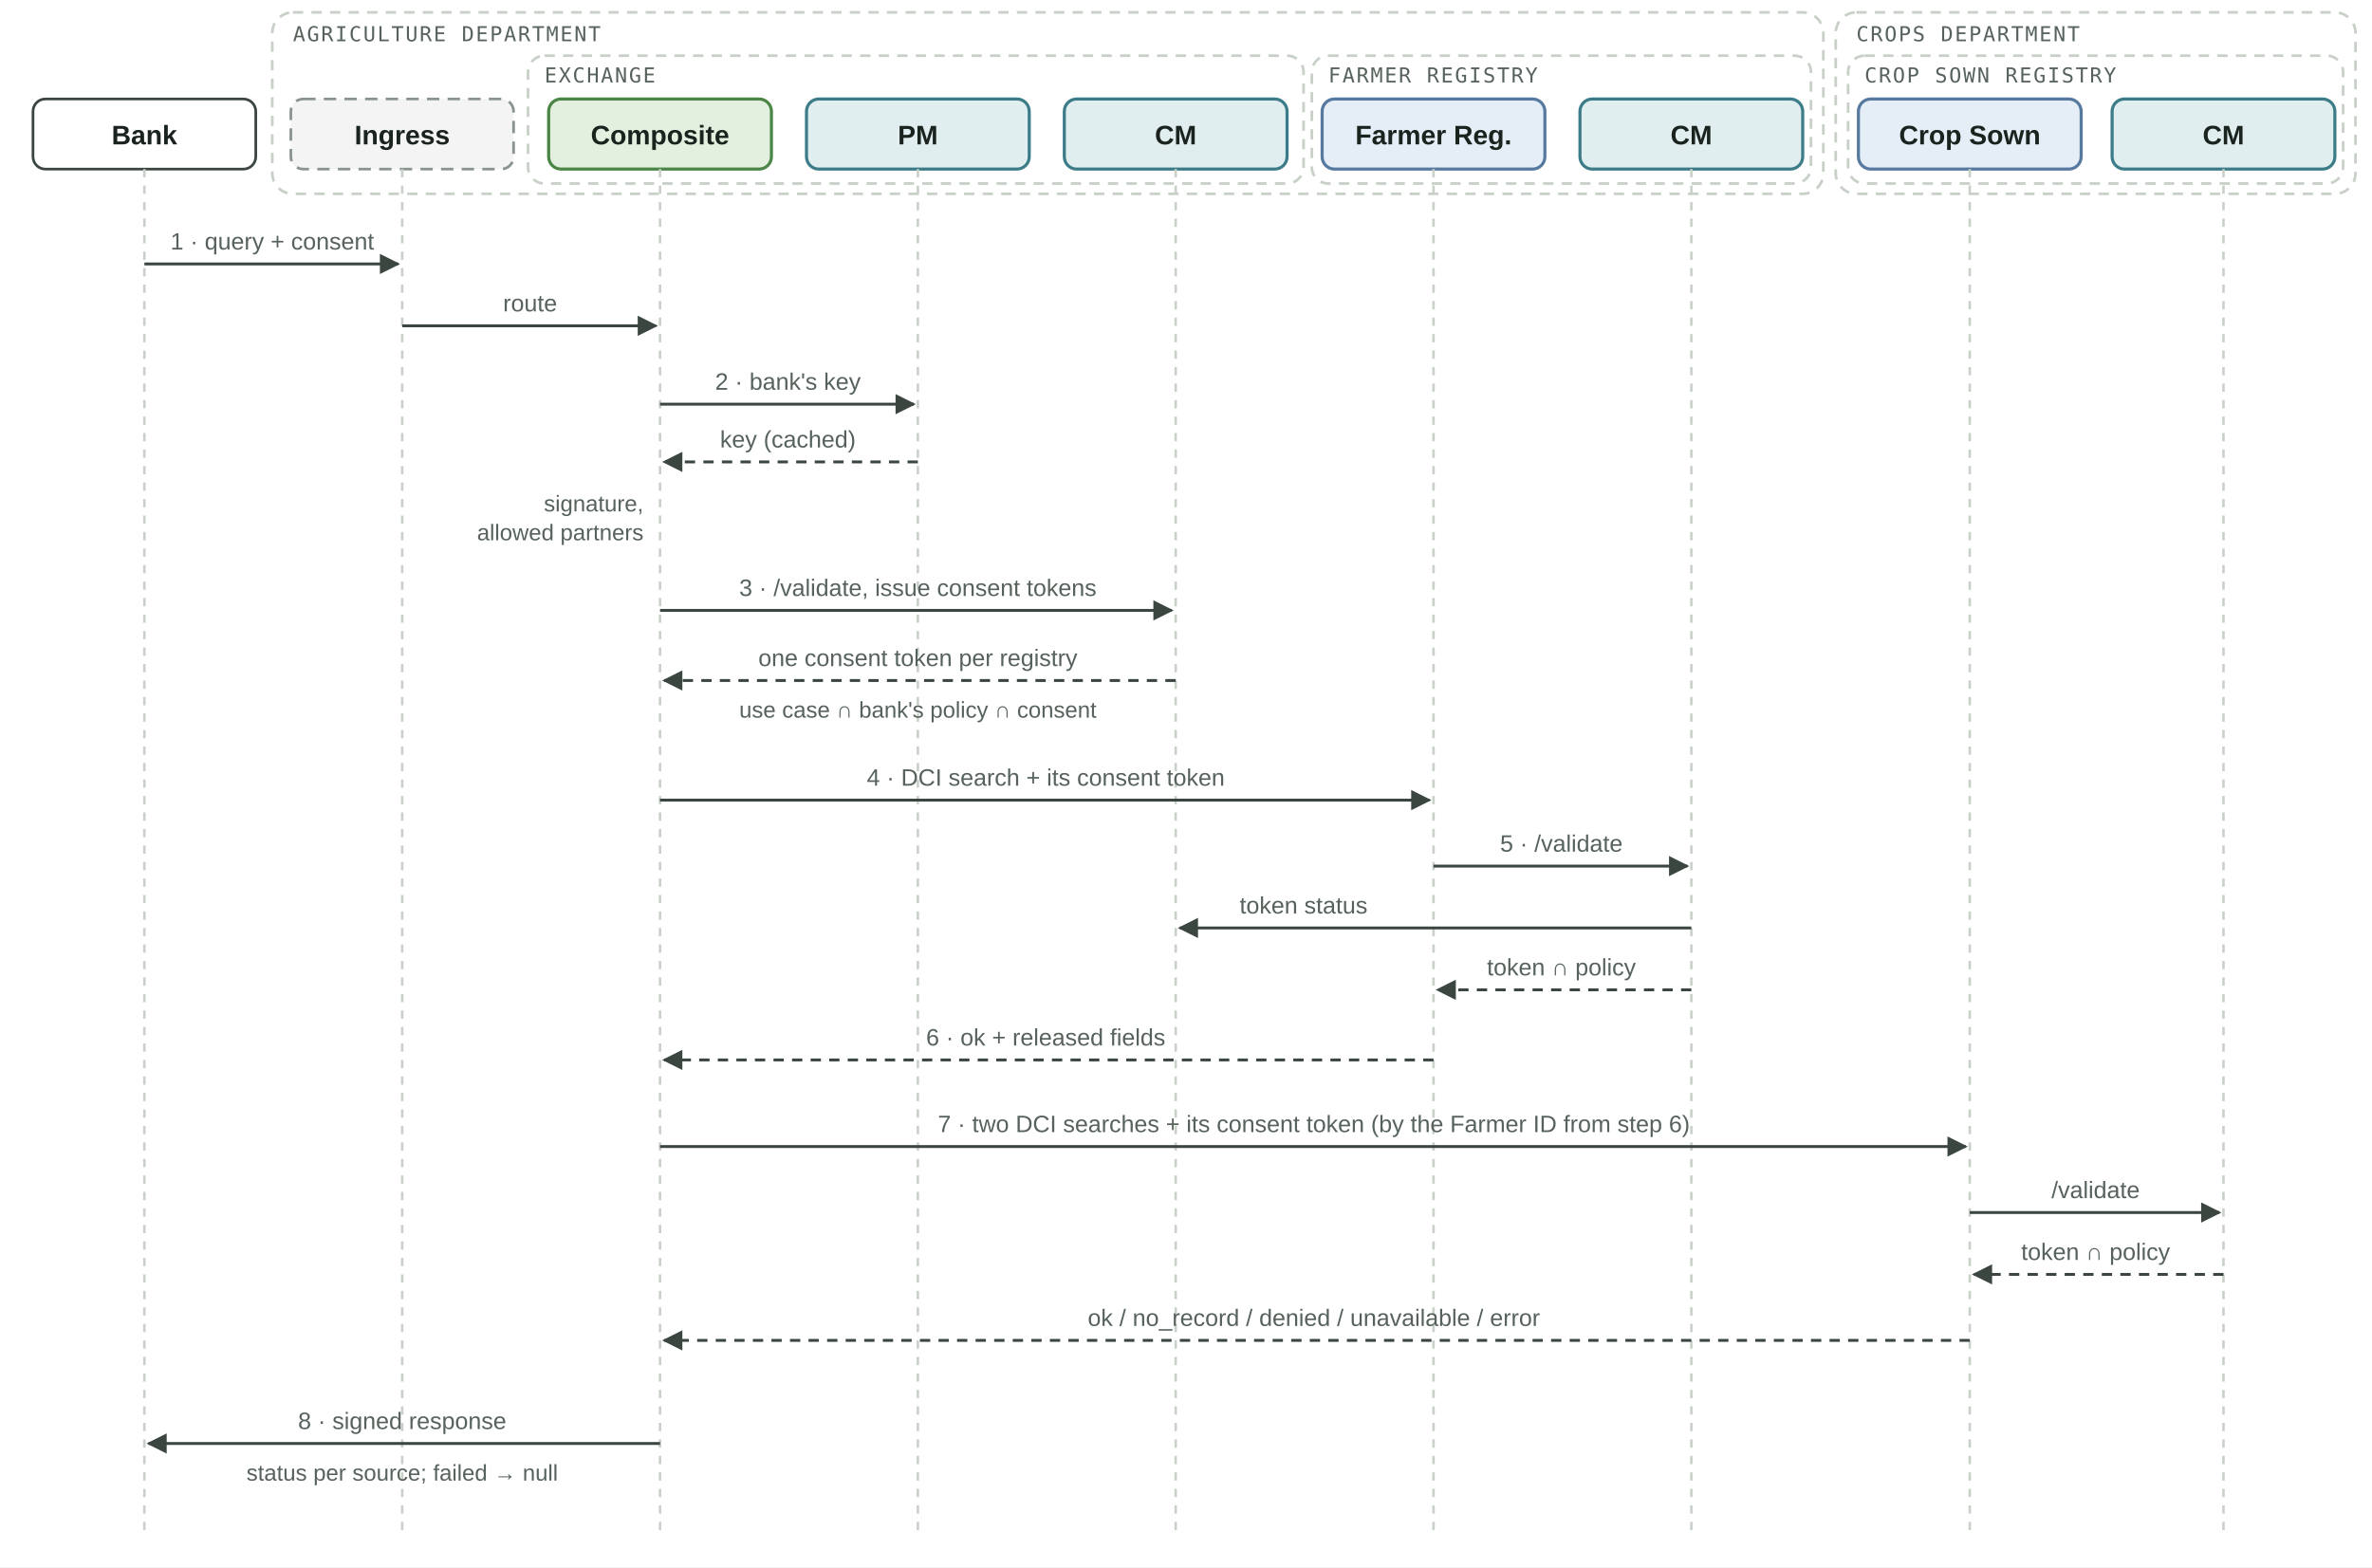
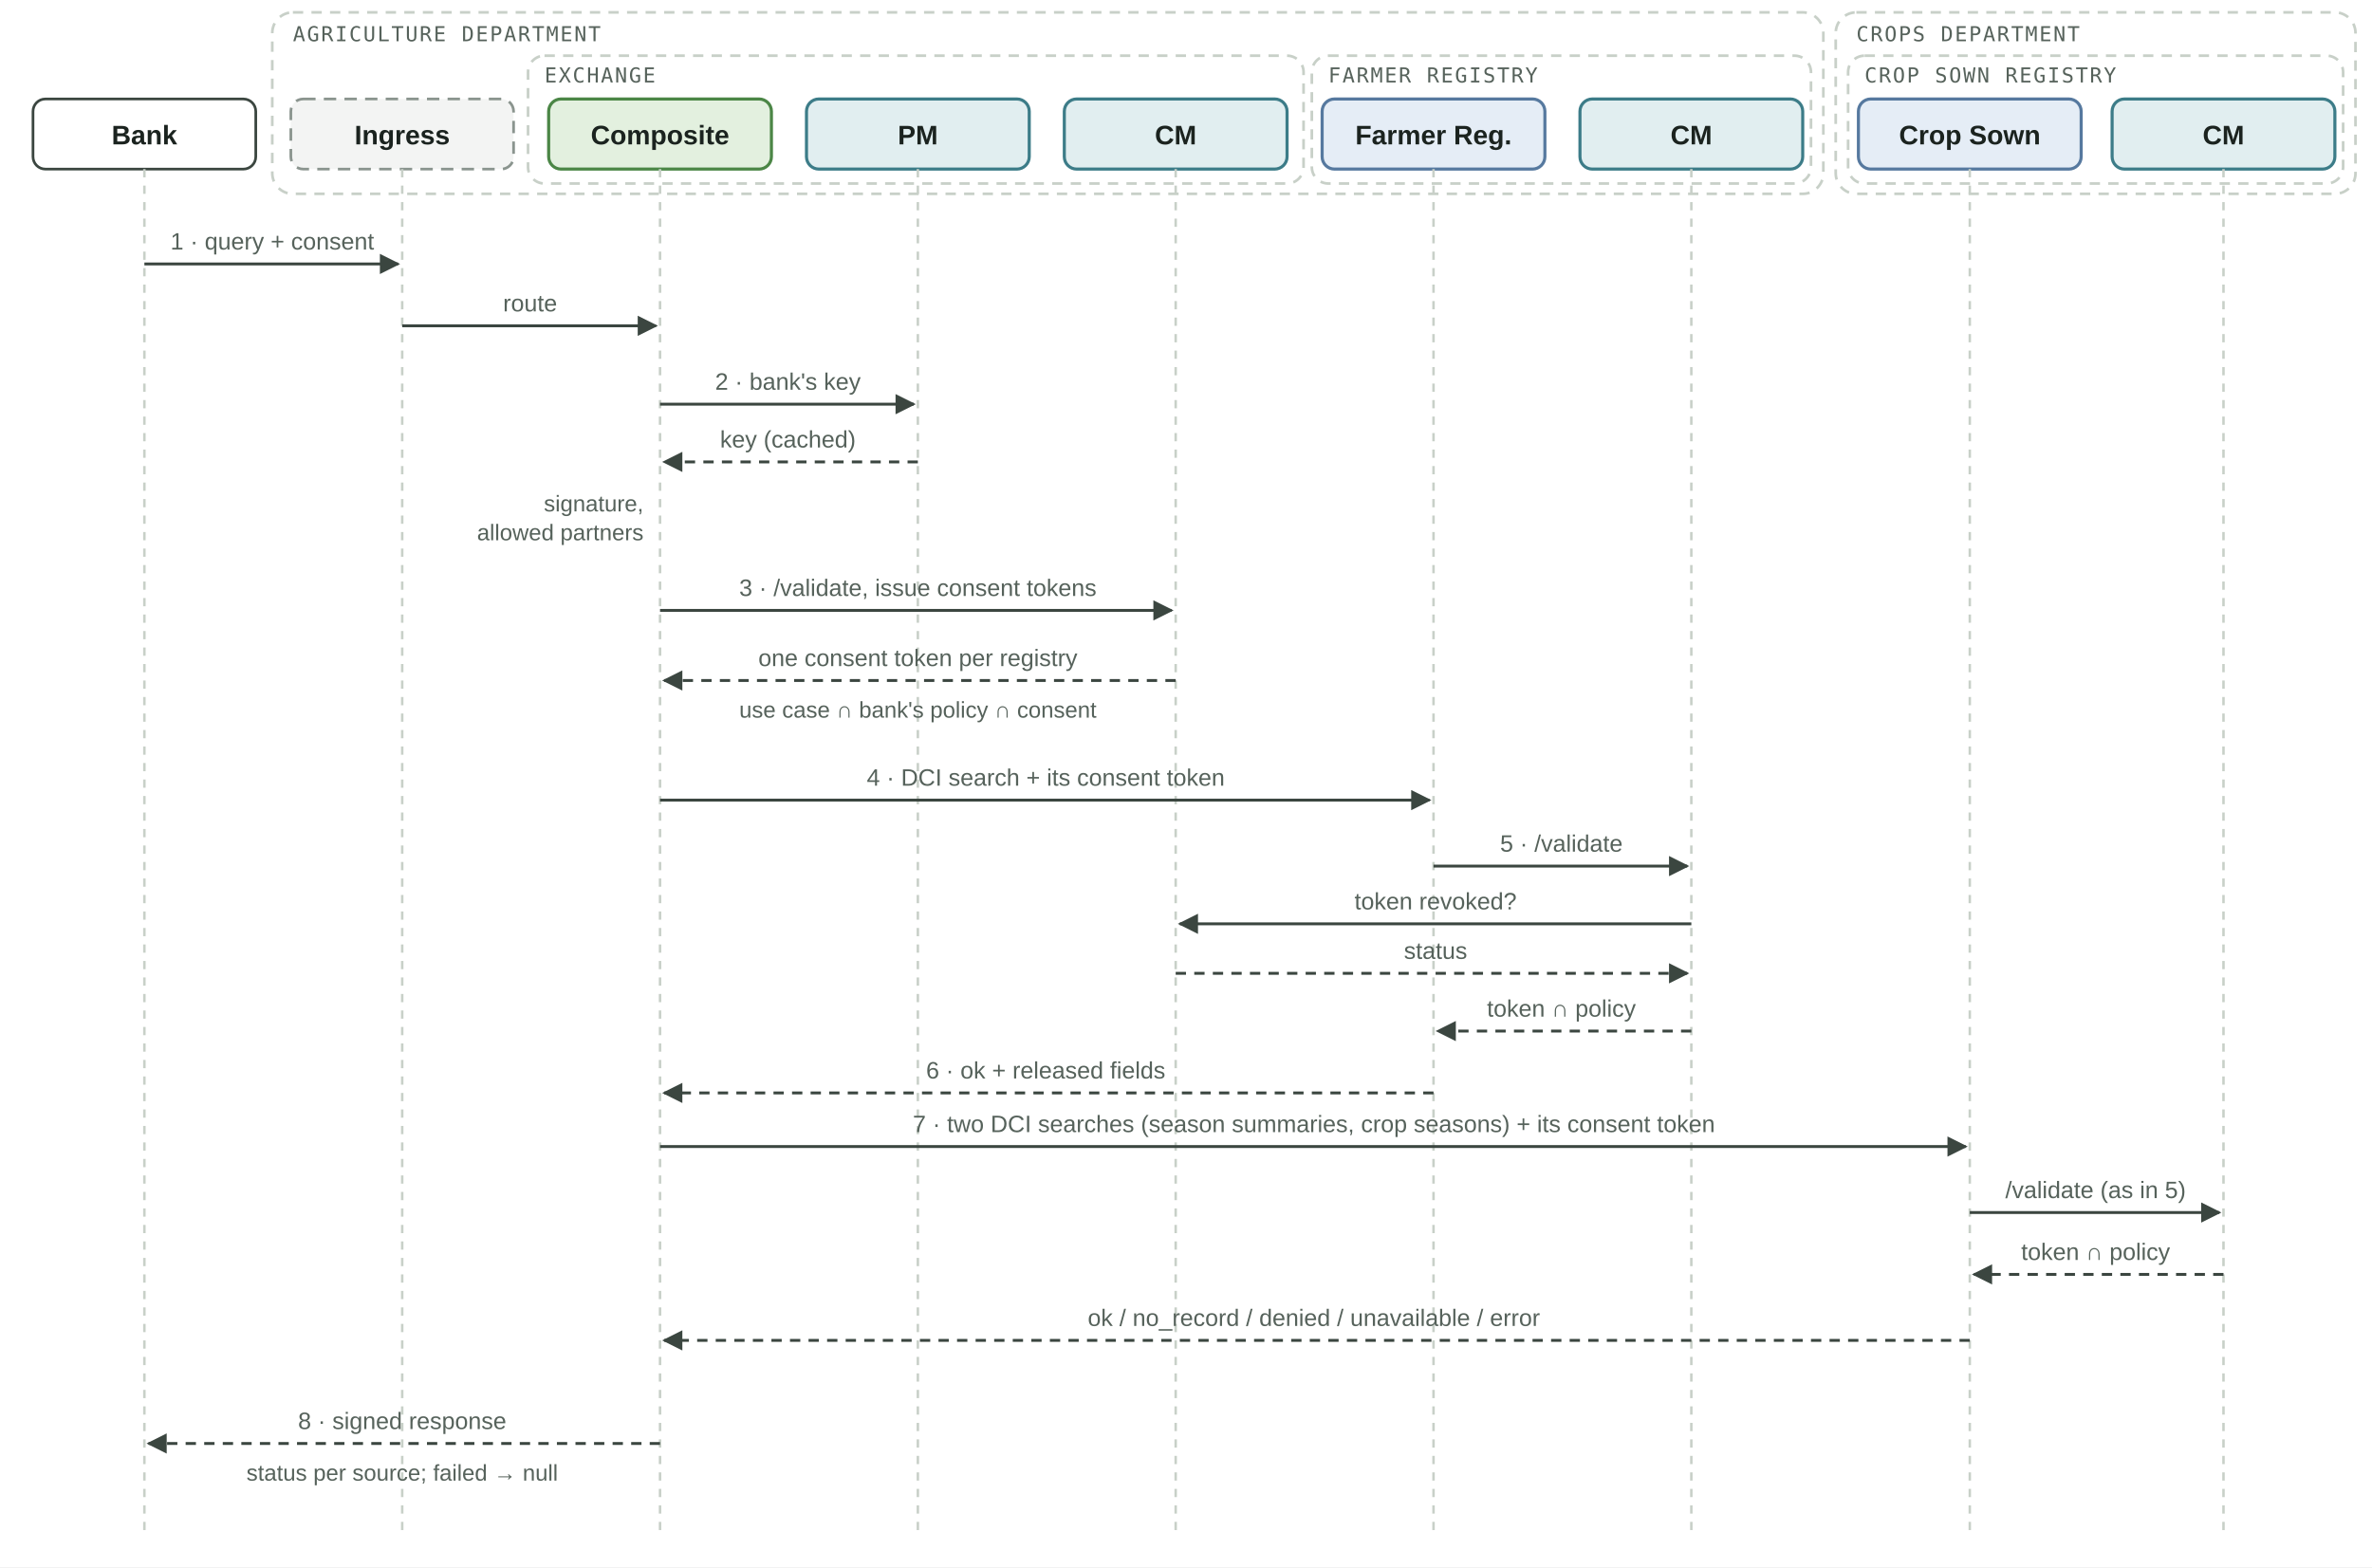
- <svg xmlns="http://www.w3.org/2000/svg" width="1150" height="760" viewBox="0 0 1150 760" role="img" aria-label="Sequence, path B in exchange mode: the bank's signed query with its consent passes the Agriculture Department's ingress to the composite, which checks the bank's signature against the exchange Partner Management and asks the exchange Consent Manager for one signed consent token per registry; the composite searches the Farmer Registry with its consent token, which the Farmer Registry checks at its own Consent Manager (token status at the exchange, intersected with its policy for the composite); then the Crop Sown Registry in the Crops Department, the same way; the composite returns a signed response with a status per source.">
+ <svg xmlns="http://www.w3.org/2000/svg" width="1150" height="760" viewBox="0 0 1150 760" role="img" aria-label="Sequence, path B in Exchange mode: the bank's signed query with its consent passes the Agriculture Department's ingress to the Composite, which checks the bank's signature against the Exchange Partner Management and asks the Exchange Consent Manager for one signed consent token per registry; the Composite searches the Farmer Registry with its consent token, which the Farmer Registry checks at its own Consent Manager (token status at the Exchange, intersected with its policy for the Composite); then the Crop Sown Registry in the Crops Department, the same way; the Composite returns a signed response with a status per source.">
  <style>
text{font-family:'Public Sans','Helvetica Neue',Arial,sans-serif;fill:#1B231F}
.t{font-size:13px;font-weight:600} .s{font-size:11px;fill:#56625B} .lbl{font-size:11.5px;fill:#56625B}
.cap{font-size:10px;letter-spacing:.08em;fill:#56625B;font-family:'JetBrains Mono',Menlo,monospace}
.l1{fill:#E5EDF6;stroke:#56799F;stroke-width:1.5} .l2{fill:#F7ECD4;stroke:#AE8433;stroke-width:1.5}
.dpi{fill:#E1EEF0;stroke:#3C7C88;stroke-width:1.5} .uc{fill:#E3F0DF;stroke:#4B8646;stroke-width:1.5}
.plain{fill:#FFFFFF;stroke:#3B4640;stroke-width:1.3}
.infra{fill:#F3F4F3;stroke:#8A948E;stroke-width:1.3;stroke-dasharray:6 4}
.dept{fill:none;stroke:#C8D0C8;stroke-width:1.3;stroke-dasharray:5 4}
.band{fill:none;stroke:#56625B;stroke-width:1.2;stroke-dasharray:6 5}
.ar{stroke:#3B4640;stroke-width:1.4;fill:none} .ar.d{stroke-dasharray:5 4}
.life{stroke:#C8D0C8;stroke-width:1.2;stroke-dasharray:4 4}
</style>
  <rect width="100%" height="100%" fill="#FFFFFF" />
  <defs>
    <marker id="a2" viewBox="0 0 10 10" refX="9" refY="5" markerWidth="7" markerHeight="7" orient="auto-start-reverse">
      <path d="M0,0 L10,5 L0,10 z" fill="#3B4640" />
    </marker>
  </defs>
  <rect class="dept" x="132" y="6" width="752" height="88" rx="10" />
  <text class="cap" x="142" y="20">AGRICULTURE DEPARTMENT</text>
  <rect class="dept" x="256" y="27" width="376" height="62" rx="8" />
  <text class="cap" x="264" y="40">EXCHANGE</text>
  <rect class="dept" x="636" y="27" width="242" height="62" rx="8" />
  <text class="cap" x="644" y="40">FARMER REGISTRY</text>
  <rect class="dept" x="890" y="6" width="252" height="88" rx="10" />
  <text class="cap" x="900" y="20">CROPS DEPARTMENT</text>
  <rect class="dept" x="896" y="27" width="240" height="62" rx="8" />
  <text class="cap" x="904" y="40">CROP SOWN REGISTRY</text>
  <rect class="plain" x="16" y="48" width="108" height="34" rx="6" />
  <text class="t" x="70" y="70" text-anchor="middle">Bank</text>
  <rect class="infra" x="141" y="48" width="108" height="34" rx="6" />
  <text class="t" x="195" y="70" text-anchor="middle">Ingress</text>
  <rect class="uc" x="266" y="48" width="108" height="34" rx="6" />
  <text class="t" x="320" y="70" text-anchor="middle">Composite</text>
  <rect class="dpi" x="391" y="48" width="108" height="34" rx="6" />
  <text class="t" x="445" y="70" text-anchor="middle">PM</text>
  <rect class="dpi" x="516" y="48" width="108" height="34" rx="6" />
  <text class="t" x="570" y="70" text-anchor="middle">CM</text>
  <rect class="l1" x="641" y="48" width="108" height="34" rx="6" />
  <text class="t" x="695" y="70" text-anchor="middle">Farmer Reg.</text>
  <rect class="dpi" x="766" y="48" width="108" height="34" rx="6" />
  <text class="t" x="820" y="70" text-anchor="middle">CM</text>
  <rect class="l1" x="901" y="48" width="108" height="34" rx="6" />
  <text class="t" x="955" y="70" text-anchor="middle">Crop Sown</text>
  <rect class="dpi" x="1024" y="48" width="108" height="34" rx="6" />
  <text class="t" x="1078" y="70" text-anchor="middle">CM</text>
  <line class="life" x1="70" y1="82" x2="70" y2="745" />
  <line class="life" x1="195" y1="82" x2="195" y2="745" />
  <line class="life" x1="320" y1="82" x2="320" y2="745" />
  <line class="life" x1="445" y1="82" x2="445" y2="745" />
  <line class="life" x1="570" y1="82" x2="570" y2="745" />
  <line class="life" x1="695" y1="82" x2="695" y2="745" />
  <line class="life" x1="820" y1="82" x2="820" y2="745" />
  <line class="life" x1="955" y1="82" x2="955" y2="745" />
  <line class="life" x1="1078" y1="82" x2="1078" y2="745" />
  <line class="ar" x1="70" y1="128" x2="193" y2="128" marker-end="url(#a2)" />
  <text class="lbl" x="132" y="121" text-anchor="middle">1 · query + consent</text>
  <line class="ar" x1="195" y1="158" x2="318" y2="158" marker-end="url(#a2)" />
  <text class="lbl" x="257" y="151" text-anchor="middle">route</text>
  <line class="ar" x1="320" y1="196" x2="443" y2="196" marker-end="url(#a2)" />
  <text class="lbl" x="382" y="189" text-anchor="middle">2 · bank's key</text>
  <line class="ar d" x1="445" y1="224" x2="322" y2="224" marker-end="url(#a2)" />
  <text class="lbl" x="382" y="217" text-anchor="middle">key (cached)</text>
  <text class="s" x="312" y="248" text-anchor="end">signature,</text>
  <text class="s" x="312" y="262" text-anchor="end">allowed partners</text>
  <line class="ar" x1="320" y1="296" x2="568" y2="296" marker-end="url(#a2)" />
  <text class="lbl" x="445" y="289" text-anchor="middle">3 · /validate, issue consent tokens</text>
  <line class="ar d" x1="570" y1="330" x2="322" y2="330" marker-end="url(#a2)" />
  <text class="lbl" x="445" y="323" text-anchor="middle">one consent token per registry</text>
  <text class="s" x="445" y="348" text-anchor="middle">use case ∩ bank's policy ∩ consent</text>
  <line class="ar" x1="320" y1="388" x2="693" y2="388" marker-end="url(#a2)" />
  <text class="lbl" x="507" y="381" text-anchor="middle">4 · DCI search + its consent token</text>
  <line class="ar" x1="695" y1="420" x2="818" y2="420" marker-end="url(#a2)" />
  <text class="lbl" x="757" y="413" text-anchor="middle">5 · /validate</text>
-   <line class="ar" x1="820" y1="450" x2="572" y2="450" marker-end="url(#a2)" />
-   <text class="lbl" x="632" y="443" text-anchor="middle">token status</text>
-   <line class="ar d" x1="820" y1="480" x2="697" y2="480" marker-end="url(#a2)" />
-   <text class="lbl" x="757" y="473" text-anchor="middle">token ∩ policy</text>
-   <line class="ar d" x1="695" y1="514" x2="322" y2="514" marker-end="url(#a2)" />
-   <text class="lbl" x="507" y="507" text-anchor="middle">6 · ok + released fields</text>
+   <line class="ar" x1="820" y1="448" x2="572" y2="448" marker-end="url(#a2)" />
+   <text class="lbl" x="696" y="441" text-anchor="middle">token revoked?</text>
+   <line class="ar d" x1="570" y1="472" x2="818" y2="472" marker-end="url(#a2)" />
+   <text class="lbl" x="696" y="465" text-anchor="middle">status</text>
+   <line class="ar d" x1="820" y1="500" x2="697" y2="500" marker-end="url(#a2)" />
+   <text class="lbl" x="757" y="493" text-anchor="middle">token ∩ policy</text>
+   <line class="ar d" x1="695" y1="530" x2="322" y2="530" marker-end="url(#a2)" />
+   <text class="lbl" x="507" y="523" text-anchor="middle">6 · ok + released fields</text>
  <line class="ar" x1="320" y1="556" x2="953" y2="556" marker-end="url(#a2)" />
-   <text class="lbl" x="637" y="549" text-anchor="middle">7 · two DCI searches + its consent token (by the Farmer ID from step 6)</text>
+   <text class="lbl" x="637" y="549" text-anchor="middle">7 · two DCI searches (season summaries, crop seasons) + its consent token</text>
  <line class="ar" x1="955" y1="588" x2="1076" y2="588" marker-end="url(#a2)" />
-   <text class="lbl" x="1016" y="581" text-anchor="middle">/validate</text>
+   <text class="lbl" x="1016" y="581" text-anchor="middle">/validate (as in 5)</text>
  <line class="ar d" x1="1078" y1="618" x2="957" y2="618" marker-end="url(#a2)" />
  <text class="lbl" x="1016" y="611" text-anchor="middle">token ∩ policy</text>
  <line class="ar d" x1="955" y1="650" x2="322" y2="650" marker-end="url(#a2)" />
  <text class="lbl" x="637" y="643" text-anchor="middle">ok / no_record / denied / unavailable / error</text>
-   <line class="ar" x1="320" y1="700" x2="72" y2="700" marker-end="url(#a2)" />
+   <line class="ar d" x1="320" y1="700" x2="72" y2="700" marker-end="url(#a2)" />
  <text class="lbl" x="195" y="693" text-anchor="middle">8 · signed response</text>
  <text class="s" x="195" y="718" text-anchor="middle">status per source; failed → null</text>
</svg>
